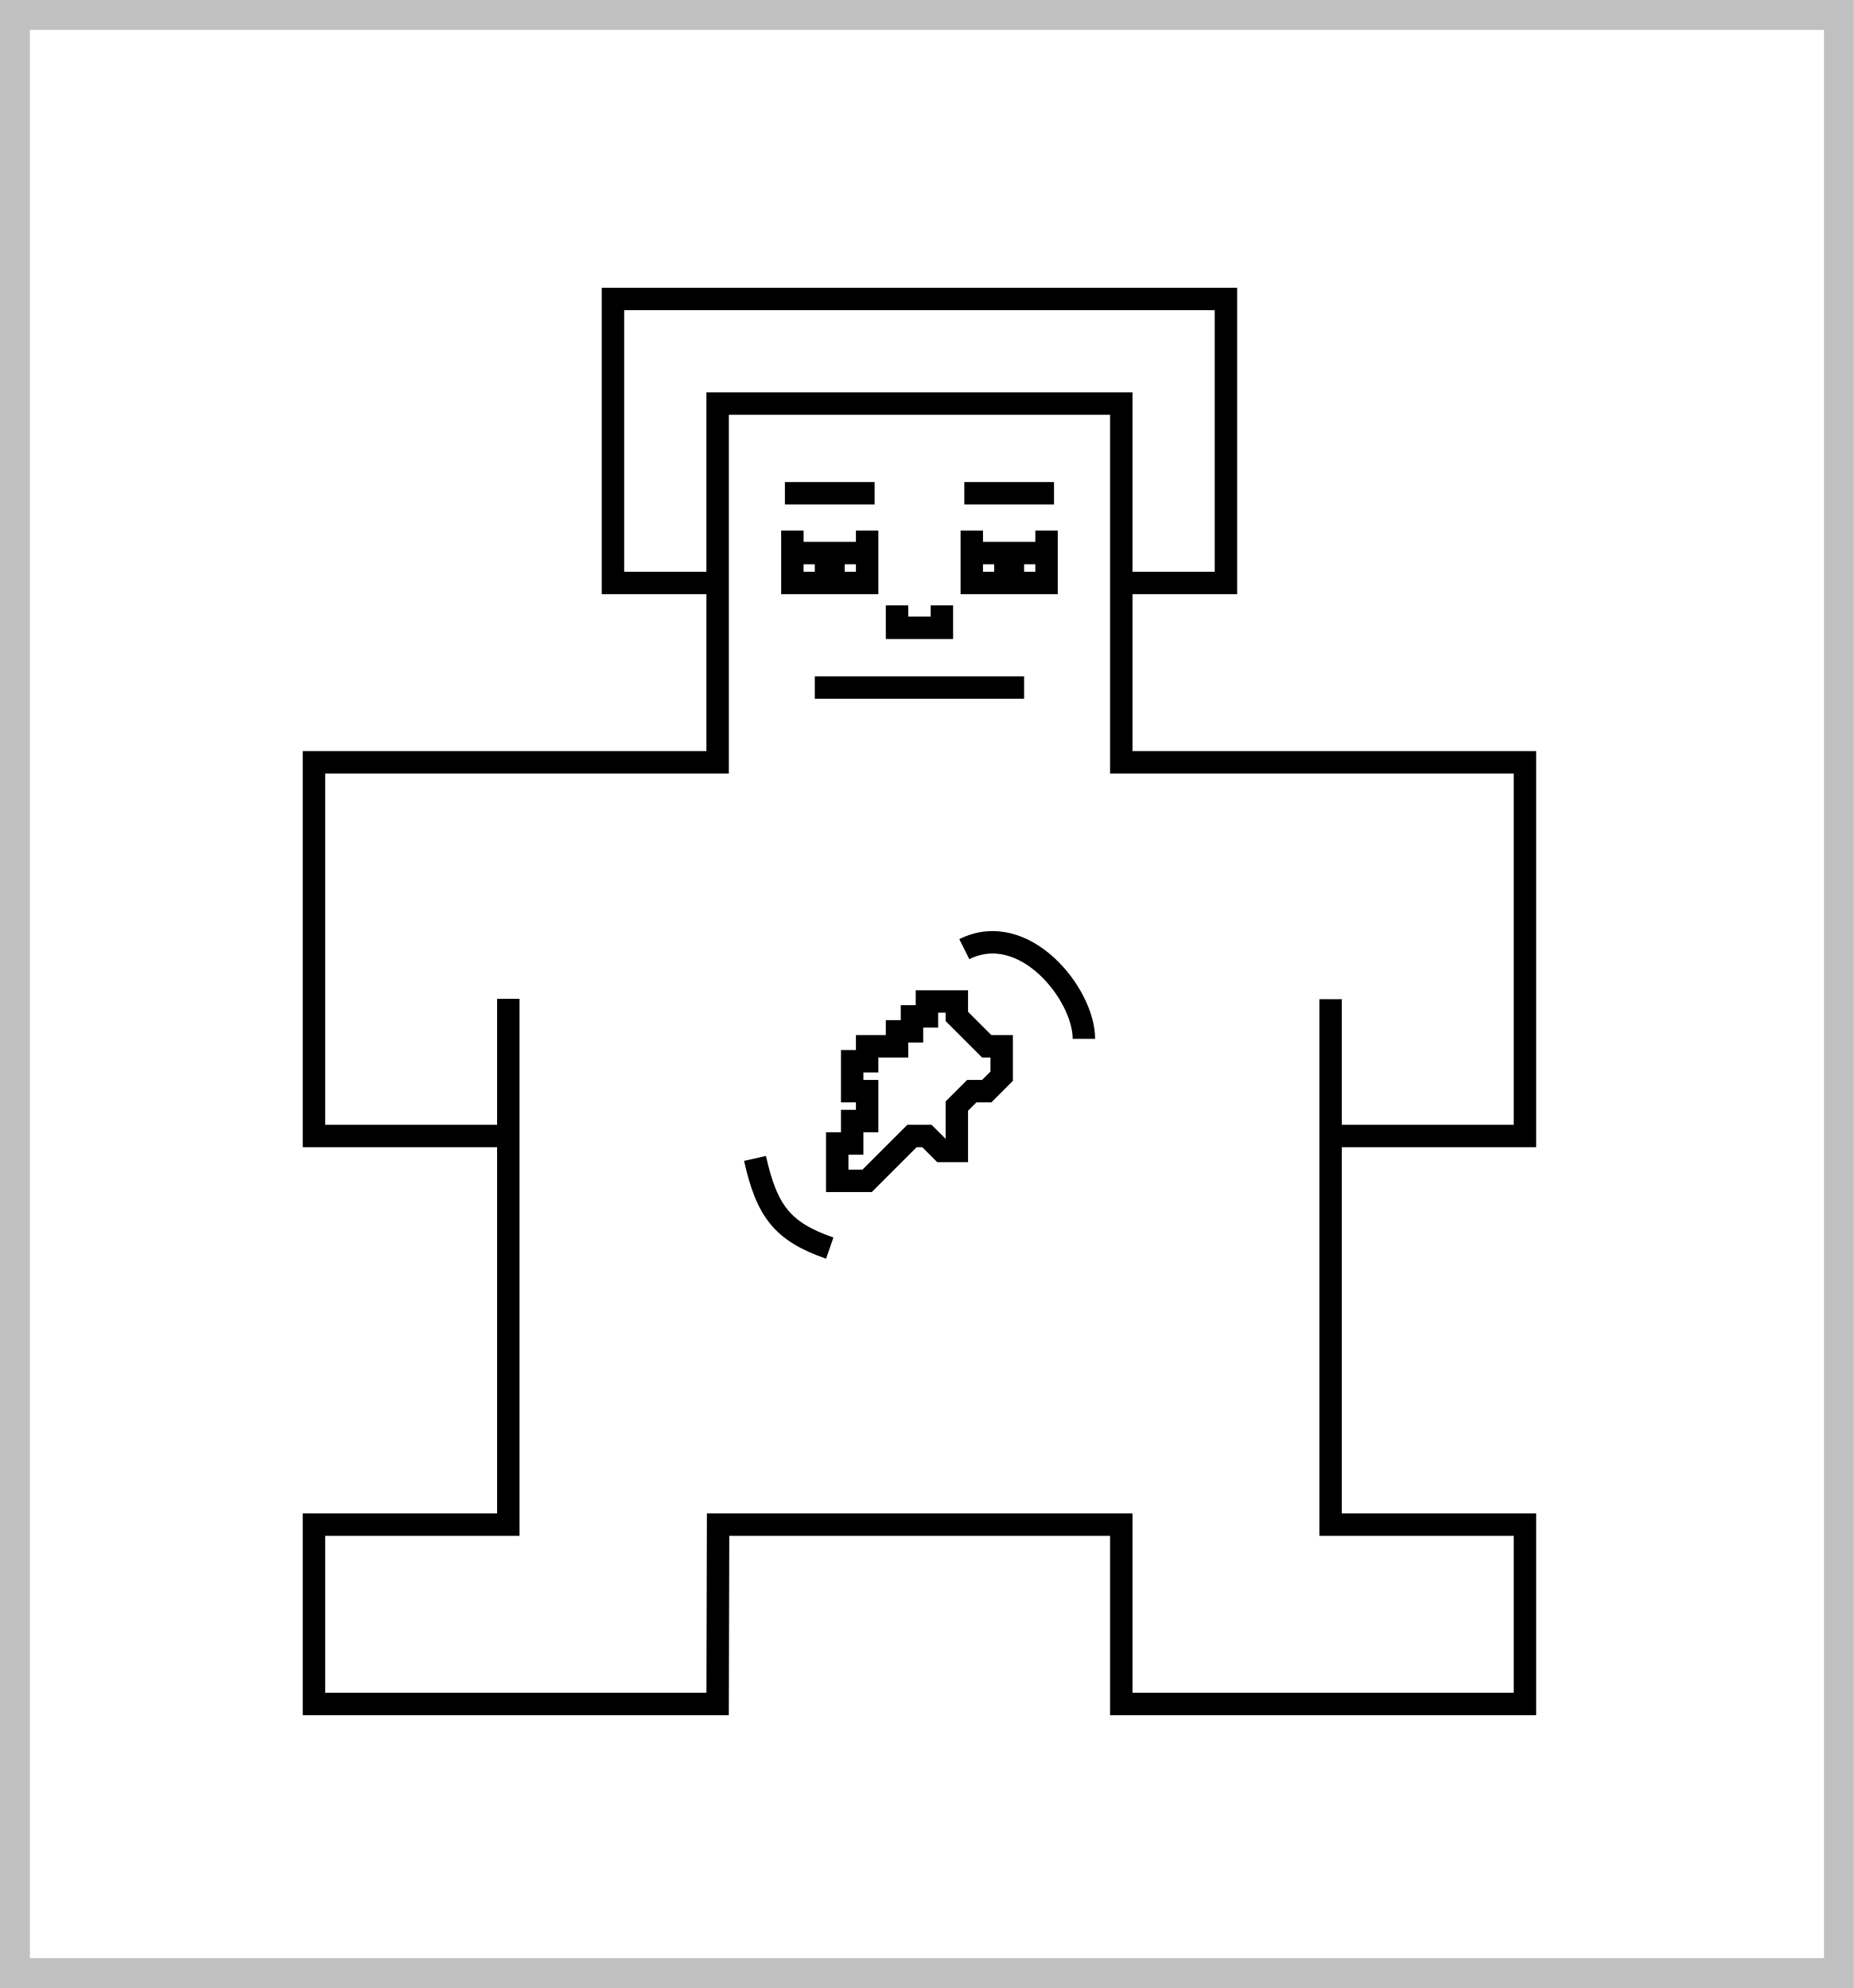
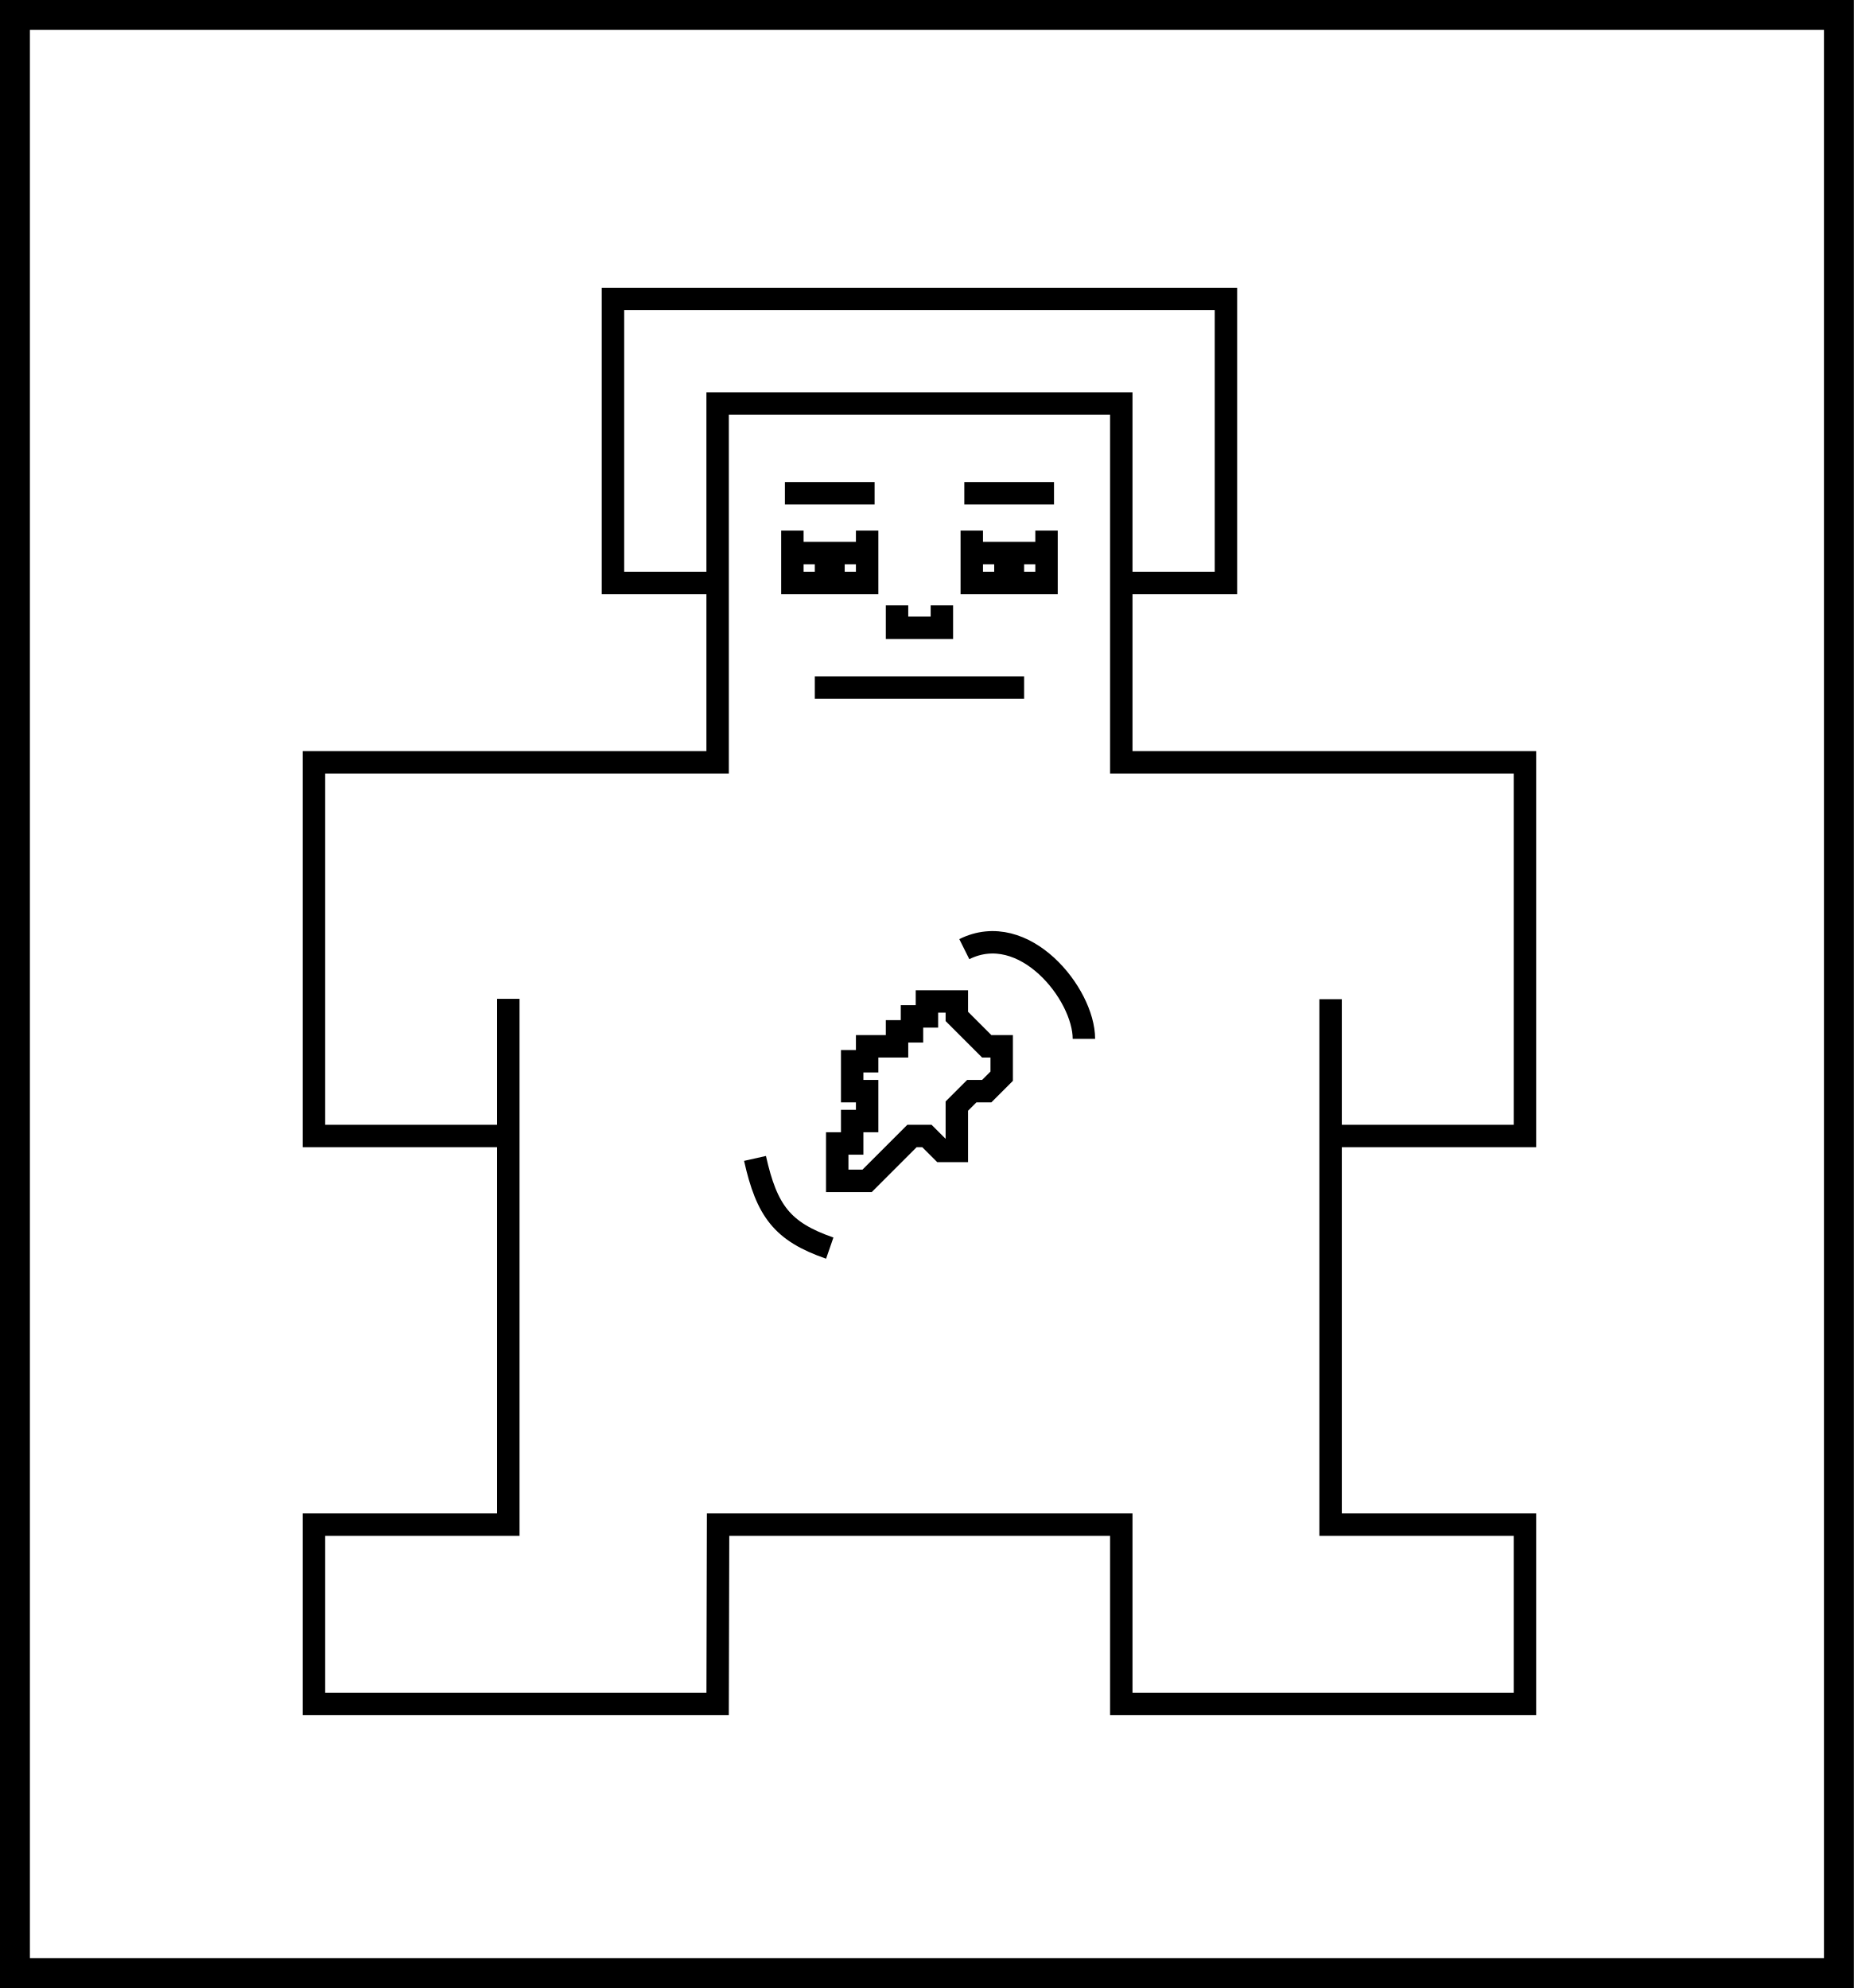
<svg xmlns="http://www.w3.org/2000/svg" width="124" height="133" viewBox="0 0 124 133" fill="none">
-   <rect x="1" y="1" width="122" height="131" fill="none" stroke="#C0C0C0" stroke-width="2" />
+   <rect x="1" y="1" width="122" height="131" fill="none" stroke="currentColor" stroke-width="2" />
  <path stroke-width="1.5" d="M75 39H82V20H41V39H48M48 39V27H75V51H102V76H89V66.847V102H102V114H75V102H48.031L48 114H21V102H34V76M48 39V51H21V76H34M34 66.824V76M54.5 46H68.5M50.5 77.5C51.29 81.013 52.314 82.396 55.5 83.5M64.5 63.5C68.5 61.5 72.5 66.5 72.5 69.5M52.5 33H58.5M64.5 33H70.5M65 37V39H70V37M65 37V35.5M65 37H70M70 35.5V37M66.5 38H68.5M53 35.5V39H58V35.5M57.5 37H53.5M54.5 38H56.5M60 40.5V42H63V40.5M56 79V76.5H57V75H58V73H57V71H58V70H60V69H61V68H62V67H64V68L66 70H67V72L66 73H65L64 74V75V77H63L62 76H61L58 79H56Z" stroke="currentColor" />
</svg>
